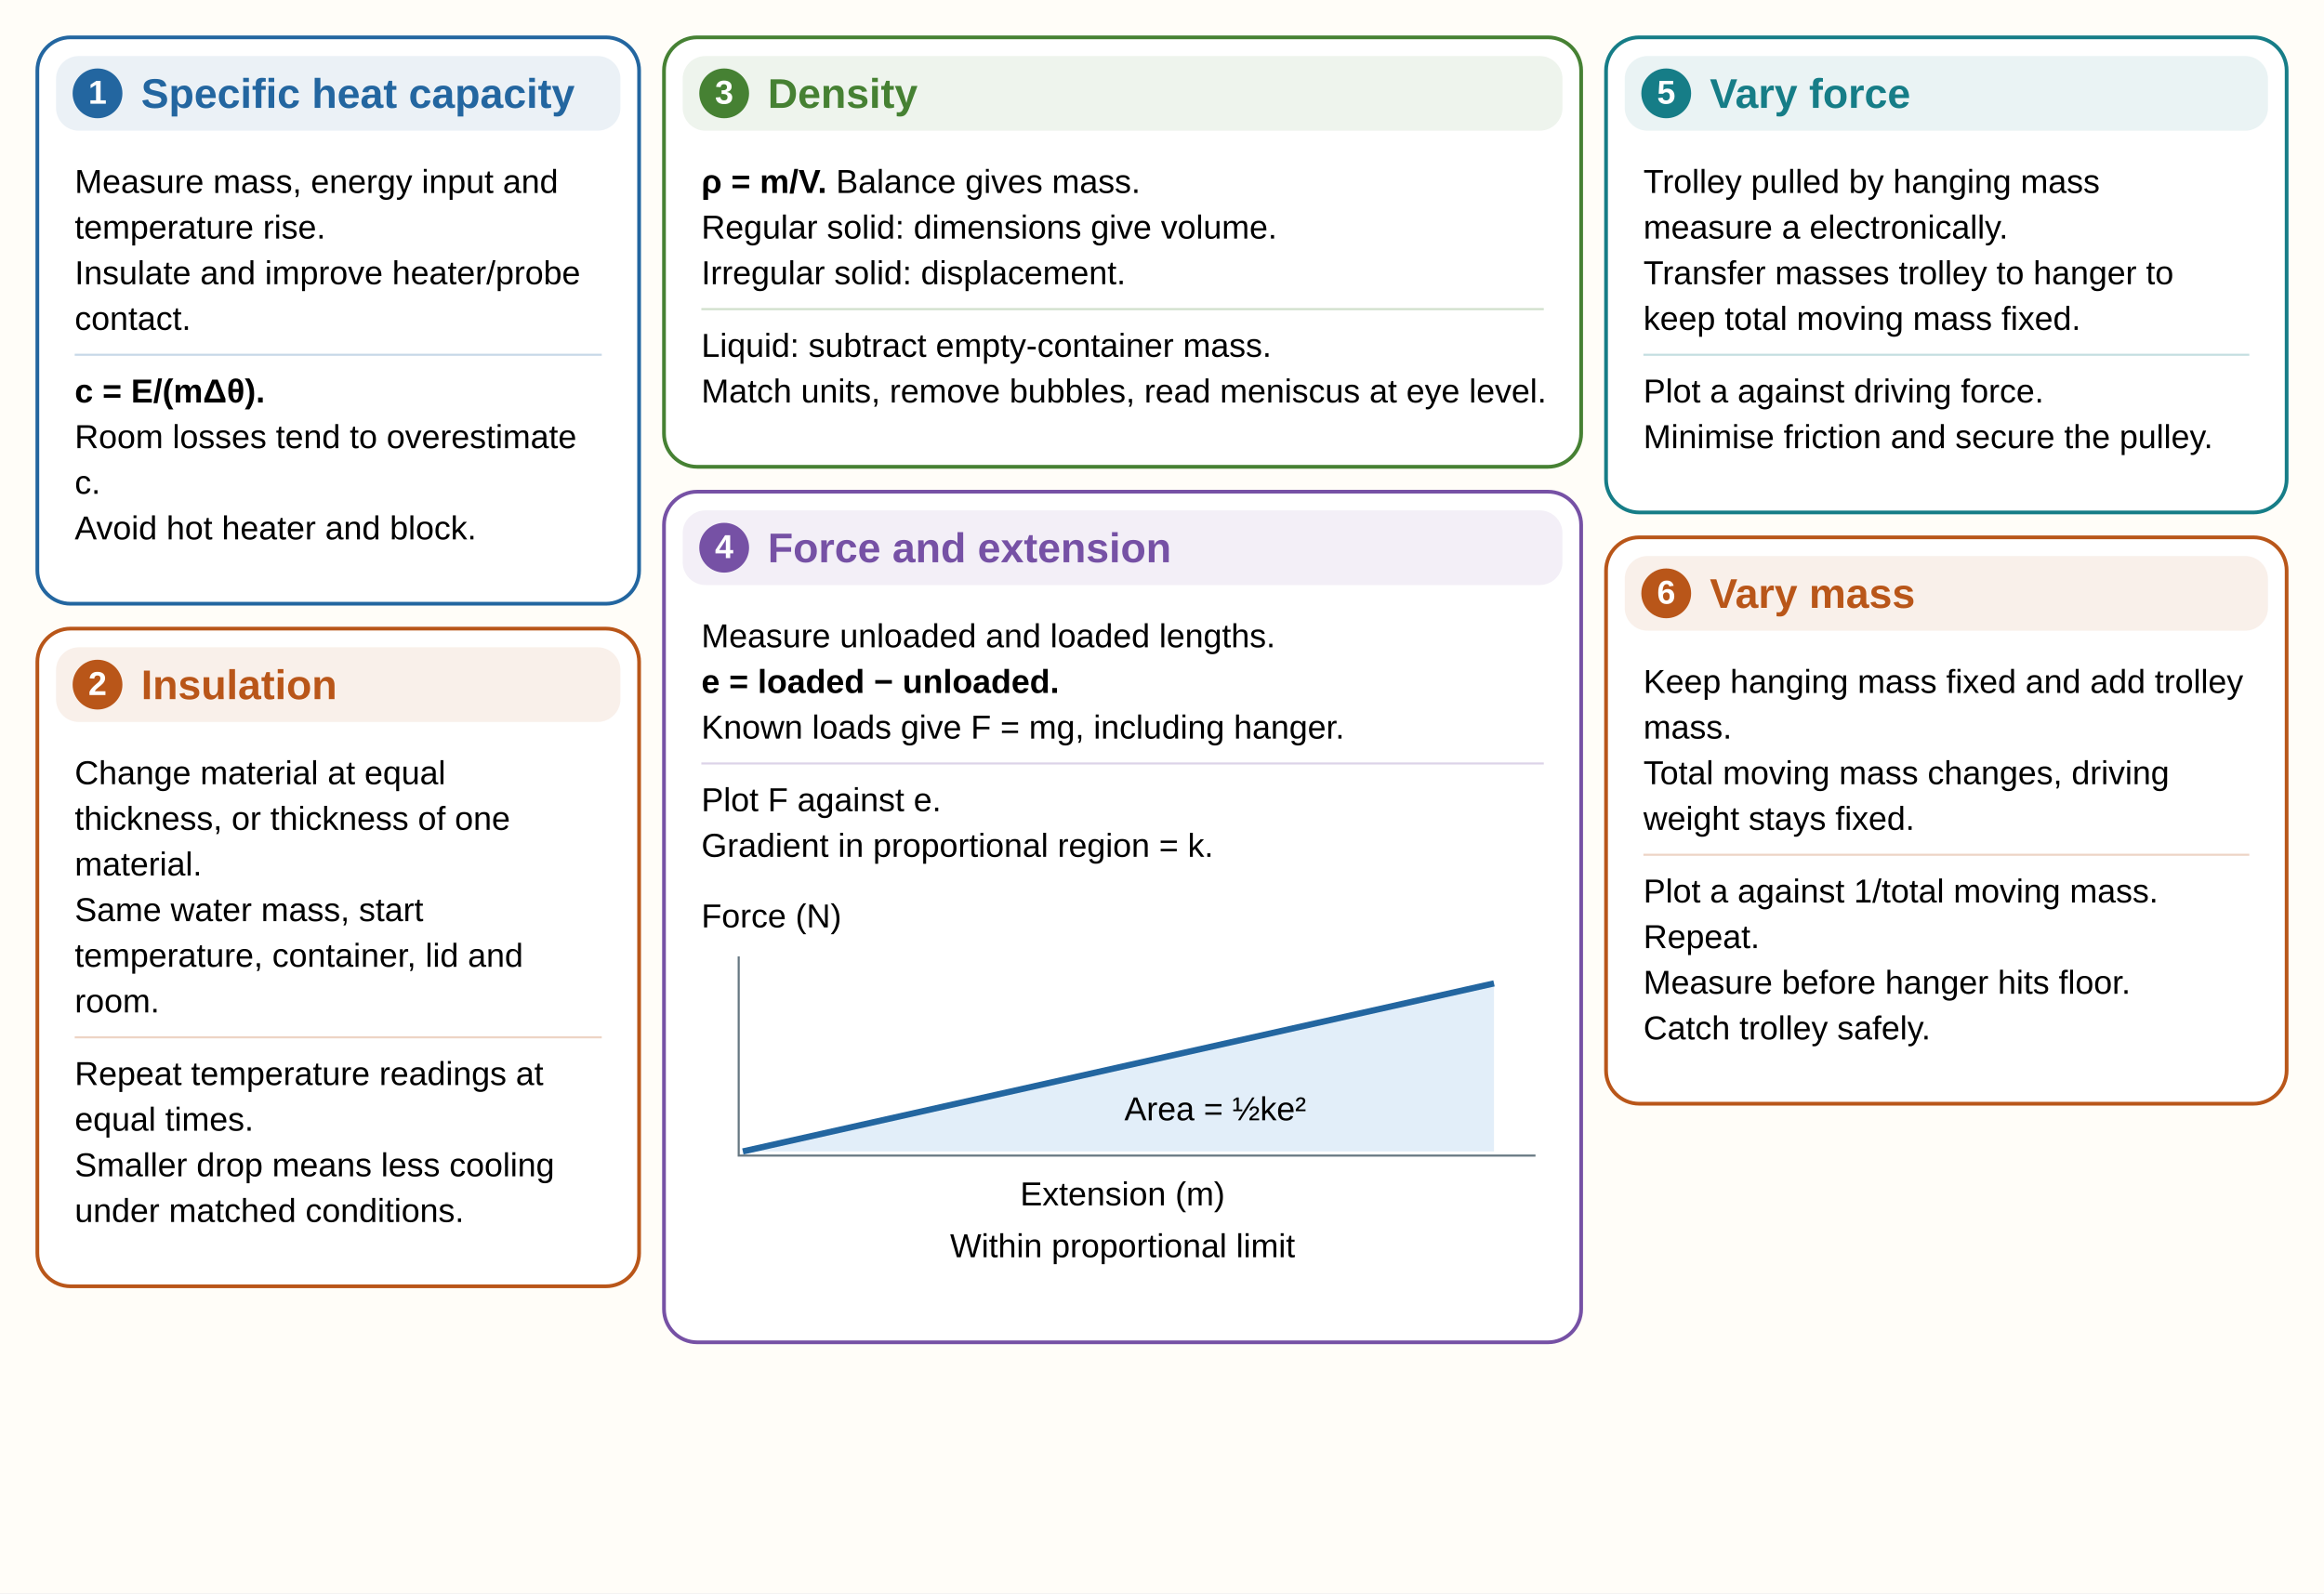
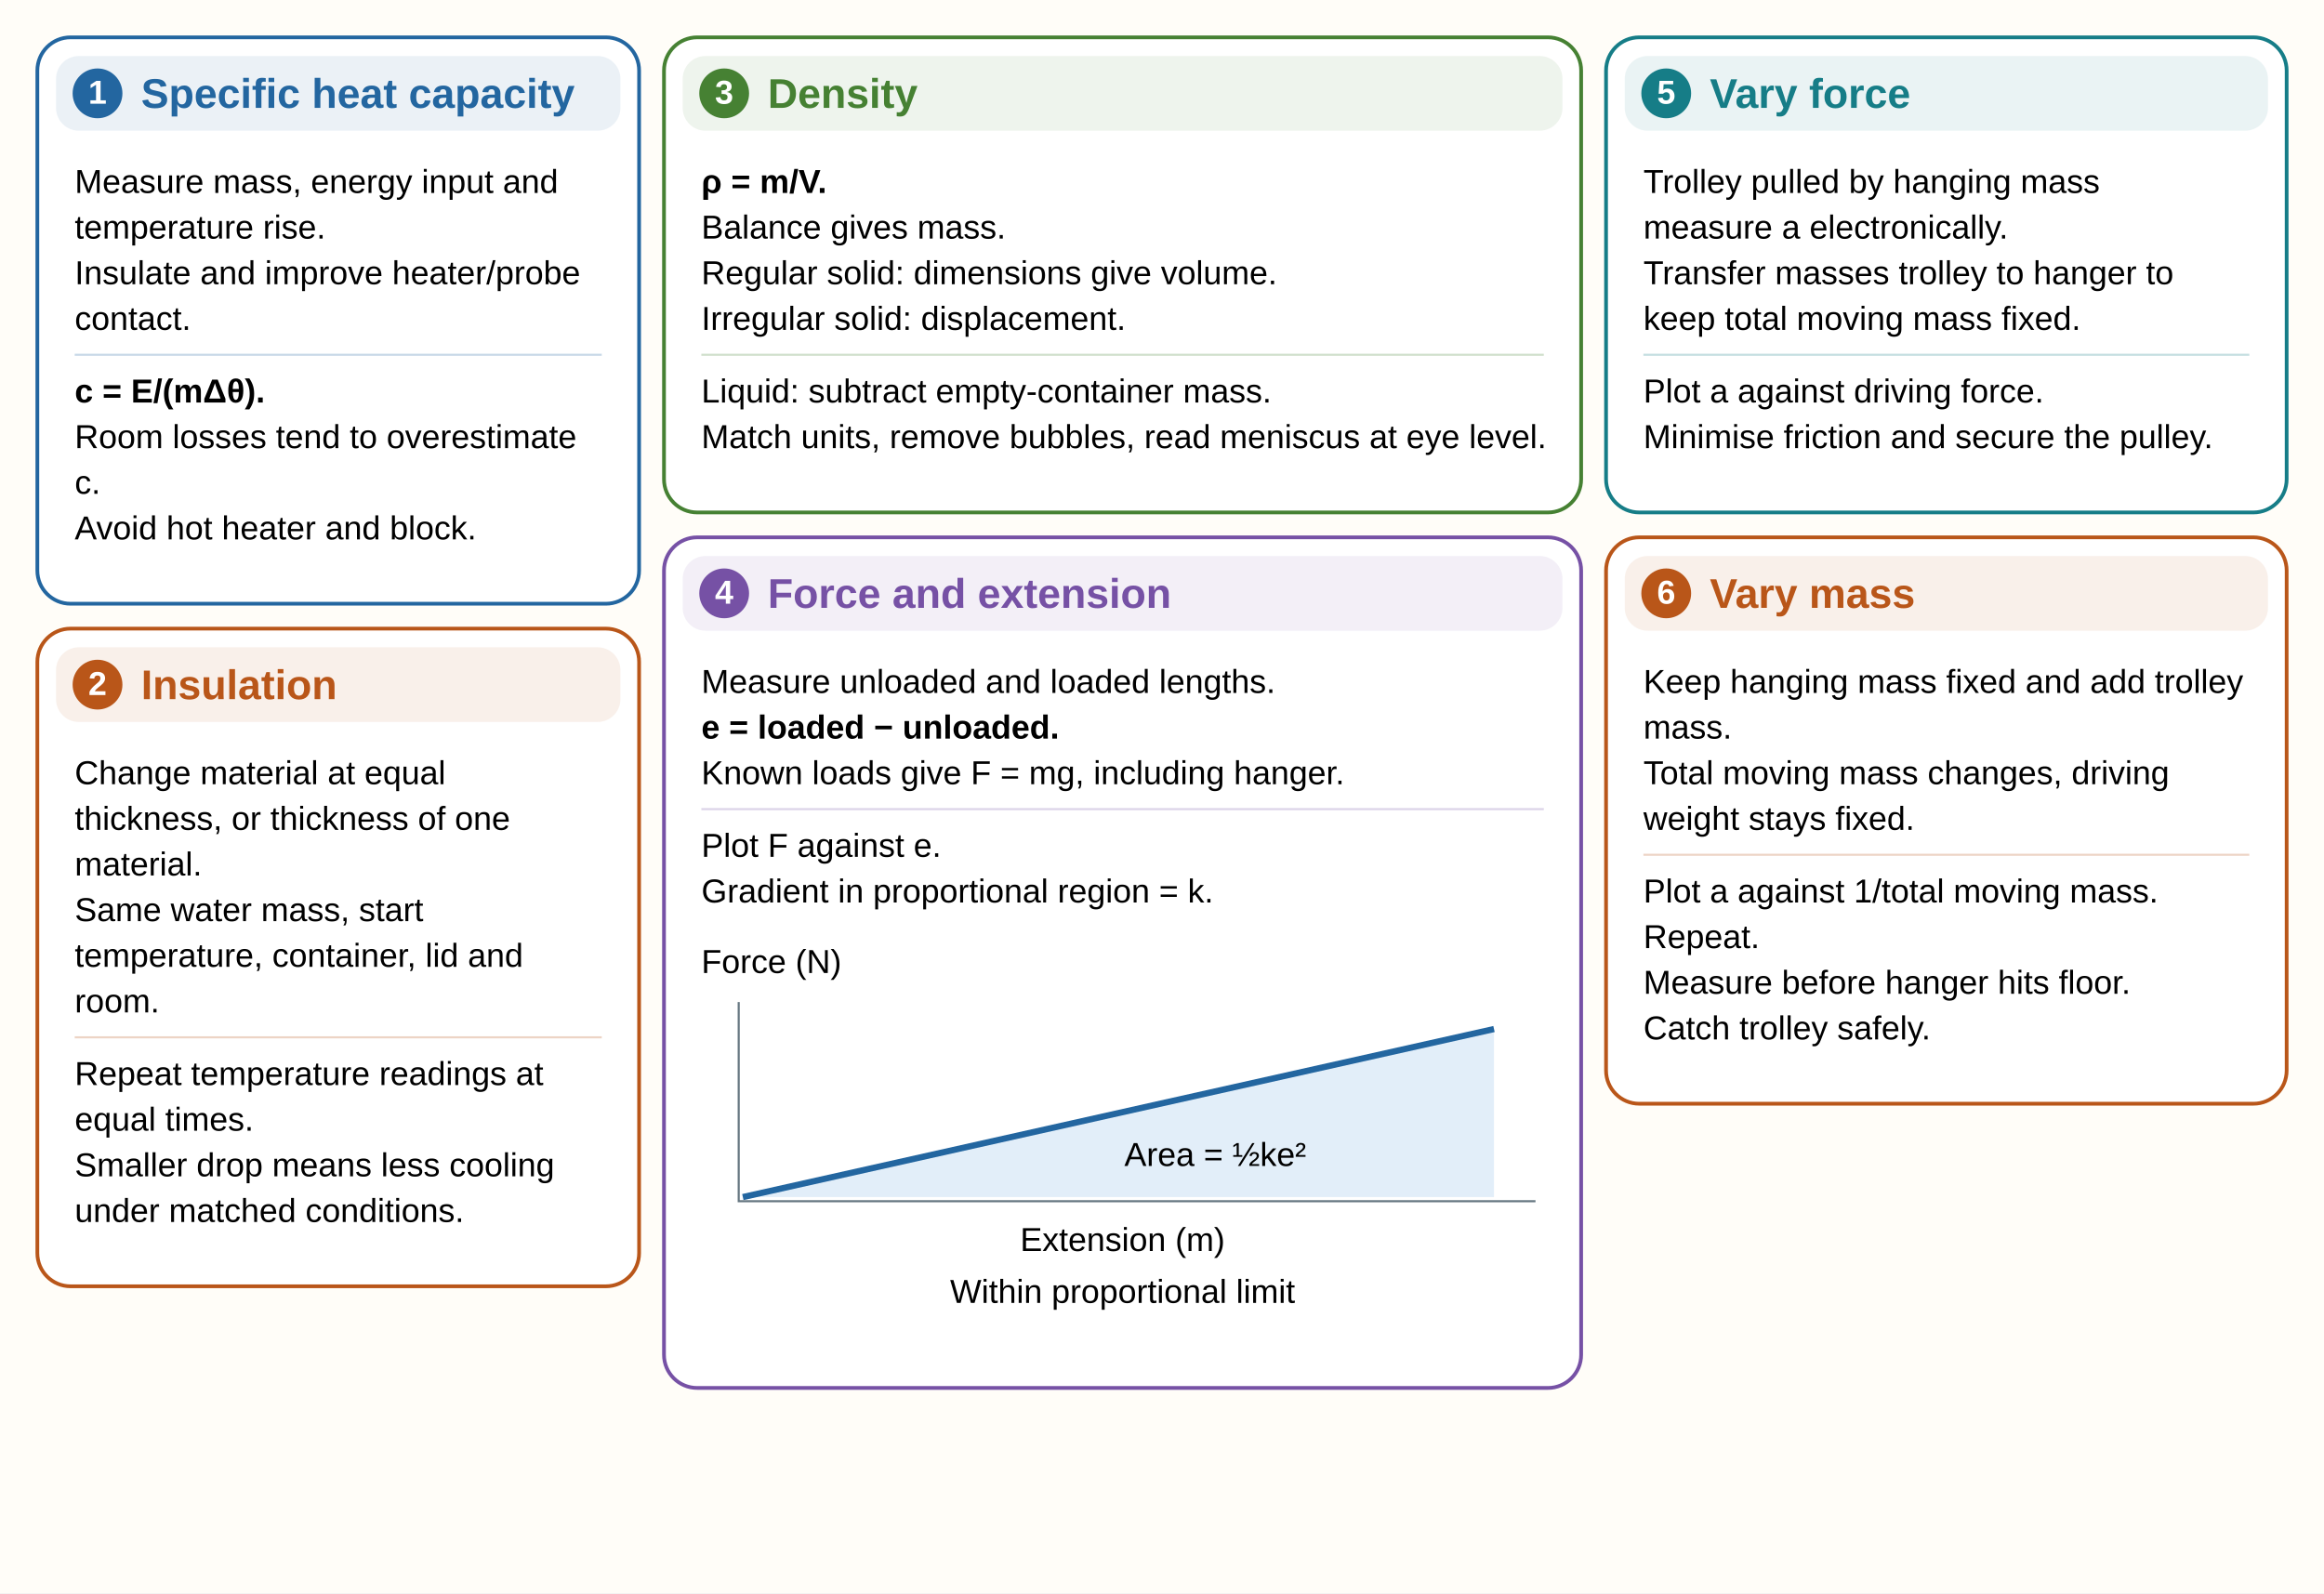
<svg xmlns="http://www.w3.org/2000/svg" width="2400" height="1645.714" viewBox="0 0 1120 768" role="img" aria-labelledby="map-title map-description" data-print-width-mm="277" font-family="Segoe UI,Arial,sans-serif">
  <defs>
    <marker id="arrow-2366a0" viewBox="0 0 10 10" refX="9" refY="5" markerWidth="4" markerHeight="4" orient="auto-start-reverse">
      <path d="M1 1L9 5L1 9" fill="none" stroke="#2366a0" stroke-width="2" stroke-linejoin="round" />
    </marker>
    <marker id="arrow-b95619" viewBox="0 0 10 10" refX="9" refY="5" markerWidth="4" markerHeight="4" orient="auto-start-reverse">
      <path d="M1 1L9 5L1 9" fill="none" stroke="#b95619" stroke-width="2" stroke-linejoin="round" />
    </marker>
    <marker id="arrow-468133" viewBox="0 0 10 10" refX="9" refY="5" markerWidth="4" markerHeight="4" orient="auto-start-reverse">
      <path d="M1 1L9 5L1 9" fill="none" stroke="#468133" stroke-width="2" stroke-linejoin="round" />
    </marker>
    <marker id="arrow-7651a5" viewBox="0 0 10 10" refX="9" refY="5" markerWidth="4" markerHeight="4" orient="auto-start-reverse">
      <path d="M1 1L9 5L1 9" fill="none" stroke="#7651a5" stroke-width="2" stroke-linejoin="round" />
    </marker>
    <marker id="arrow-167d87" viewBox="0 0 10 10" refX="9" refY="5" markerWidth="4" markerHeight="4" orient="auto-start-reverse">
      <path d="M1 1L9 5L1 9" fill="none" stroke="#167d87" stroke-width="2" stroke-linejoin="round" />
    </marker>
    <marker id="arrow-b95619" viewBox="0 0 10 10" refX="9" refY="5" markerWidth="4" markerHeight="4" orient="auto-start-reverse">
      <path d="M1 1L9 5L1 9" fill="none" stroke="#b95619" stroke-width="2" stroke-linejoin="round" />
    </marker>
  </defs>
  <rect width="1120" height="768" fill="#fffdf8" />
  <g class="map-section" id="section-1" data-source-panel="0" data-bounds="0,0,290,273" transform="translate(18 18)">
    <rect width="290" height="273" rx="16" fill="white" stroke="#2366a0" stroke-width="1.8" />
    <g class="section-heading">
      <rect x="9" y="9" width="272" height="36" rx="11" fill="#2366a0" opacity=".09" />
      <circle cx="29" cy="27" r="12" fill="#2366a0" />
      <text class="diagram-label" x="29" y="32" font-size="16" fill="white" font-weight="700" text-anchor="middle">1</text>
      <text class="panel-title" x="50" y="34" font-size="20" fill="#2366a0" font-weight="700" text-anchor="start">Specific heat capacity</text>
    </g>
    <g class="section-body">
      <text class="body-text" x="18" y="75" font-size="16" fill="#000000" font-weight="400" text-anchor="start">Measure mass, energy input and</text>
      <text class="body-text" x="18" y="97" font-size="16" fill="#000000" font-weight="400" text-anchor="start">temperature rise.</text>
      <text class="body-text" x="18" y="119" font-size="16" fill="#000000" font-weight="400" text-anchor="start">Insulate and improve heater/probe</text>
      <text class="body-text" x="18" y="141" font-size="16" fill="#000000" font-weight="400" text-anchor="start">contact.</text>
      <path class="section-divider" d="M18 153H272" stroke="#2366a0" stroke-opacity=".25" stroke-width="1" fill="none" />
      <text class="body-text" x="18" y="176" font-size="16" fill="#000000" font-weight="400" text-anchor="start">
        <tspan font-weight="700">c</tspan>
        <tspan font-weight="700">=</tspan>
        <tspan font-weight="700">E/(mΔθ).</tspan>
      </text>
      <text class="body-text" x="18" y="198" font-size="16" fill="#000000" font-weight="400" text-anchor="start">Room losses tend to overestimate</text>
      <text class="body-text" x="18" y="220" font-size="16" fill="#000000" font-weight="400" text-anchor="start">c.</text>
      <text class="body-text" x="18" y="242" font-size="16" fill="#000000" font-weight="400" text-anchor="start">Avoid hot heater and block.</text>
    </g>
  </g>
  <g class="map-section" id="section-2" data-source-panel="1" data-bounds="0,0,290,317" transform="translate(18 303)">
    <rect width="290" height="317" rx="16" fill="white" stroke="#b95619" stroke-width="1.8" />
    <g class="section-heading">
      <rect x="9" y="9" width="272" height="36" rx="11" fill="#b95619" opacity=".09" />
      <circle cx="29" cy="27" r="12" fill="#b95619" />
      <text class="diagram-label" x="29" y="32" font-size="16" fill="white" font-weight="700" text-anchor="middle">2</text>
      <text class="panel-title" x="50" y="34" font-size="20" fill="#b95619" font-weight="700" text-anchor="start">Insulation</text>
    </g>
    <g class="section-body">
      <text class="body-text" x="18" y="75" font-size="16" fill="#000000" font-weight="400" text-anchor="start">Change material at equal</text>
      <text class="body-text" x="18" y="97" font-size="16" fill="#000000" font-weight="400" text-anchor="start">thickness, or thickness of one</text>
      <text class="body-text" x="18" y="119" font-size="16" fill="#000000" font-weight="400" text-anchor="start">material.</text>
      <text class="body-text" x="18" y="141" font-size="16" fill="#000000" font-weight="400" text-anchor="start">Same water mass, start</text>
      <text class="body-text" x="18" y="163" font-size="16" fill="#000000" font-weight="400" text-anchor="start">temperature, container, lid and</text>
      <text class="body-text" x="18" y="185" font-size="16" fill="#000000" font-weight="400" text-anchor="start">room.</text>
      <path class="section-divider" d="M18 197H272" stroke="#b95619" stroke-opacity=".25" stroke-width="1" fill="none" />
      <text class="body-text" x="18" y="220" font-size="16" fill="#000000" font-weight="400" text-anchor="start">Repeat temperature readings at</text>
      <text class="body-text" x="18" y="242" font-size="16" fill="#000000" font-weight="400" text-anchor="start">equal times.</text>
      <text class="body-text" x="18" y="264" font-size="16" fill="#000000" font-weight="400" text-anchor="start">Smaller drop means less cooling</text>
      <text class="body-text" x="18" y="286" font-size="16" fill="#000000" font-weight="400" text-anchor="start">under matched conditions.</text>
    </g>
  </g>
-   <g class="map-section" id="section-3" data-source-panel="2" data-bounds="0,0,442,207" transform="translate(320 18)">
-     <rect width="442" height="207" rx="16" fill="white" stroke="#468133" stroke-width="1.8" />
+   <g class="map-section" id="section-3" data-source-panel="2" data-bounds="0,0,442,229" transform="translate(320 18)">
+     <rect width="442" height="229" rx="16" fill="white" stroke="#468133" stroke-width="1.8" />
    <g class="section-heading">
      <rect x="9" y="9" width="424" height="36" rx="11" fill="#468133" opacity=".09" />
      <circle cx="29" cy="27" r="12" fill="#468133" />
      <text class="diagram-label" x="29" y="32" font-size="16" fill="white" font-weight="700" text-anchor="middle">3</text>
      <text class="panel-title" x="50" y="34" font-size="20" fill="#468133" font-weight="700" text-anchor="start">Density</text>
    </g>
    <g class="section-body">
      <text class="body-text" x="18" y="75" font-size="16" fill="#000000" font-weight="400" text-anchor="start">
        <tspan font-weight="700">ρ</tspan>
        <tspan font-weight="700">=</tspan>
-         <tspan font-weight="700">m/V.</tspan> Balance gives mass.</text>
-       <text class="body-text" x="18" y="97" font-size="16" fill="#000000" font-weight="400" text-anchor="start">Regular solid: dimensions give volume.</text>
-       <text class="body-text" x="18" y="119" font-size="16" fill="#000000" font-weight="400" text-anchor="start">Irregular solid: displacement.</text>
-       <path class="section-divider" d="M18 131H424" stroke="#468133" stroke-opacity=".25" stroke-width="1" fill="none" />
-       <text class="body-text" x="18" y="154" font-size="16" fill="#000000" font-weight="400" text-anchor="start">Liquid: subtract empty-container mass.</text>
-       <text class="body-text" x="18" y="176" font-size="16" fill="#000000" font-weight="400" text-anchor="start">Match units, remove bubbles, read meniscus at eye level.</text>
+         <tspan font-weight="700">m/V.</tspan>
+       </text>
+       <text class="body-text" x="18" y="97" font-size="16" fill="#000000" font-weight="400" text-anchor="start">Balance gives mass.</text>
+       <text class="body-text" x="18" y="119" font-size="16" fill="#000000" font-weight="400" text-anchor="start">Regular solid: dimensions give volume.</text>
+       <text class="body-text" x="18" y="141" font-size="16" fill="#000000" font-weight="400" text-anchor="start">Irregular solid: displacement.</text>
+       <path class="section-divider" d="M18 153H424" stroke="#468133" stroke-opacity=".25" stroke-width="1" fill="none" />
+       <text class="body-text" x="18" y="176" font-size="16" fill="#000000" font-weight="400" text-anchor="start">Liquid: subtract empty-container mass.</text>
+       <text class="body-text" x="18" y="198" font-size="16" fill="#000000" font-weight="400" text-anchor="start">Match units, remove bubbles, read meniscus at eye level.</text>
    </g>
  </g>
-   <g class="map-section" id="section-4" data-source-panel="3" data-bounds="0,0,442,410" transform="translate(320 237)">
+   <g class="map-section" id="section-4" data-source-panel="3" data-bounds="0,0,442,410" transform="translate(320 259)">
    <rect width="442" height="410" rx="16" fill="white" stroke="#7651a5" stroke-width="1.8" />
    <g class="section-heading">
      <rect x="9" y="9" width="424" height="36" rx="11" fill="#7651a5" opacity=".09" />
      <circle cx="29" cy="27" r="12" fill="#7651a5" />
      <text class="diagram-label" x="29" y="32" font-size="16" fill="white" font-weight="700" text-anchor="middle">4</text>
      <text class="panel-title" x="50" y="34" font-size="20" fill="#7651a5" font-weight="700" text-anchor="start">Force and extension</text>
    </g>
    <g class="section-body">
      <text class="body-text" x="18" y="75" font-size="16" fill="#000000" font-weight="400" text-anchor="start">Measure unloaded and loaded lengths.</text>
      <text class="body-text" x="18" y="97" font-size="16" fill="#000000" font-weight="400" text-anchor="start">
        <tspan font-weight="700">e</tspan>
        <tspan font-weight="700">=</tspan>
        <tspan font-weight="700">loaded</tspan>
        <tspan font-weight="700">−</tspan>
        <tspan font-weight="700">unloaded.</tspan>
      </text>
      <text class="body-text" x="18" y="119" font-size="16" fill="#000000" font-weight="400" text-anchor="start">Known loads give F = mg, including hanger.</text>
      <path class="section-divider" d="M18 131H424" stroke="#7651a5" stroke-opacity=".25" stroke-width="1" fill="none" />
      <text class="body-text" x="18" y="154" font-size="16" fill="#000000" font-weight="400" text-anchor="start">Plot F against e.</text>
      <text class="body-text" x="18" y="176" font-size="16" fill="#000000" font-weight="400" text-anchor="start">Gradient in proportional region = k.</text>
      <g transform="translate(18 194)">
        <g class="concept-illustration">
          <text class="diagram-label" x="0" y="16" font-size="16" fill="#000000" text-anchor="start">Force (N)</text>
          <path d="M18 30V126H402" fill="none" stroke="#667781" stroke-width="1" />
          <path d="M20 124L382 43V124Z" fill="#e2eef9" />
          <path d="M20 124L382 43" fill="none" stroke="#2366a0" stroke-width="3" />
          <text class="diagram-label" x="247.66" y="109" font-size="16" fill="#000000" text-anchor="middle">Area = ½ke²</text>
          <text class="diagram-label" x="203.0" y="150" font-size="16" fill="#000000" text-anchor="middle">Extension (m)</text>
          <text class="diagram-label" x="203.0" y="175" font-size="16" fill="#000000" text-anchor="middle">Within proportional limit</text>
        </g>
      </g>
    </g>
  </g>
  <g class="map-section" id="section-5" data-source-panel="4" data-bounds="0,0,328,229" transform="translate(774 18)">
    <rect width="328" height="229" rx="16" fill="white" stroke="#167d87" stroke-width="1.8" />
    <g class="section-heading">
      <rect x="9" y="9" width="310" height="36" rx="11" fill="#167d87" opacity=".09" />
      <circle cx="29" cy="27" r="12" fill="#167d87" />
      <text class="diagram-label" x="29" y="32" font-size="16" fill="white" font-weight="700" text-anchor="middle">5</text>
      <text class="panel-title" x="50" y="34" font-size="20" fill="#167d87" font-weight="700" text-anchor="start">Vary force</text>
    </g>
    <g class="section-body">
      <text class="body-text" x="18" y="75" font-size="16" fill="#000000" font-weight="400" text-anchor="start">Trolley pulled by hanging mass</text>
      <text class="body-text" x="18" y="97" font-size="16" fill="#000000" font-weight="400" text-anchor="start">measure a electronically.</text>
      <text class="body-text" x="18" y="119" font-size="16" fill="#000000" font-weight="400" text-anchor="start">Transfer masses trolley to hanger to</text>
      <text class="body-text" x="18" y="141" font-size="16" fill="#000000" font-weight="400" text-anchor="start">keep total moving mass fixed.</text>
      <path class="section-divider" d="M18 153H310" stroke="#167d87" stroke-opacity=".25" stroke-width="1" fill="none" />
      <text class="body-text" x="18" y="176" font-size="16" fill="#000000" font-weight="400" text-anchor="start">Plot a against driving force.</text>
      <text class="body-text" x="18" y="198" font-size="16" fill="#000000" font-weight="400" text-anchor="start">Minimise friction and secure the pulley.</text>
    </g>
  </g>
  <g class="map-section" id="section-6" data-source-panel="5" data-bounds="0,0,328,273" transform="translate(774 259)">
    <rect width="328" height="273" rx="16" fill="white" stroke="#b95619" stroke-width="1.8" />
    <g class="section-heading">
      <rect x="9" y="9" width="310" height="36" rx="11" fill="#b95619" opacity=".09" />
      <circle cx="29" cy="27" r="12" fill="#b95619" />
      <text class="diagram-label" x="29" y="32" font-size="16" fill="white" font-weight="700" text-anchor="middle">6</text>
      <text class="panel-title" x="50" y="34" font-size="20" fill="#b95619" font-weight="700" text-anchor="start">Vary mass</text>
    </g>
    <g class="section-body">
      <text class="body-text" x="18" y="75" font-size="16" fill="#000000" font-weight="400" text-anchor="start">Keep hanging mass fixed and add trolley</text>
      <text class="body-text" x="18" y="97" font-size="16" fill="#000000" font-weight="400" text-anchor="start">mass.</text>
      <text class="body-text" x="18" y="119" font-size="16" fill="#000000" font-weight="400" text-anchor="start">Total moving mass changes, driving</text>
      <text class="body-text" x="18" y="141" font-size="16" fill="#000000" font-weight="400" text-anchor="start">weight stays fixed.</text>
      <path class="section-divider" d="M18 153H310" stroke="#b95619" stroke-opacity=".25" stroke-width="1" fill="none" />
      <text class="body-text" x="18" y="176" font-size="16" fill="#000000" font-weight="400" text-anchor="start">Plot a against 1/total moving mass.</text>
      <text class="body-text" x="18" y="198" font-size="16" fill="#000000" font-weight="400" text-anchor="start">Repeat.</text>
      <text class="body-text" x="18" y="220" font-size="16" fill="#000000" font-weight="400" text-anchor="start">Measure before hanger hits floor.</text>
      <text class="body-text" x="18" y="242" font-size="16" fill="#000000" font-weight="400" text-anchor="start">Catch trolley safely.</text>
    </g>
  </g>
</svg>
